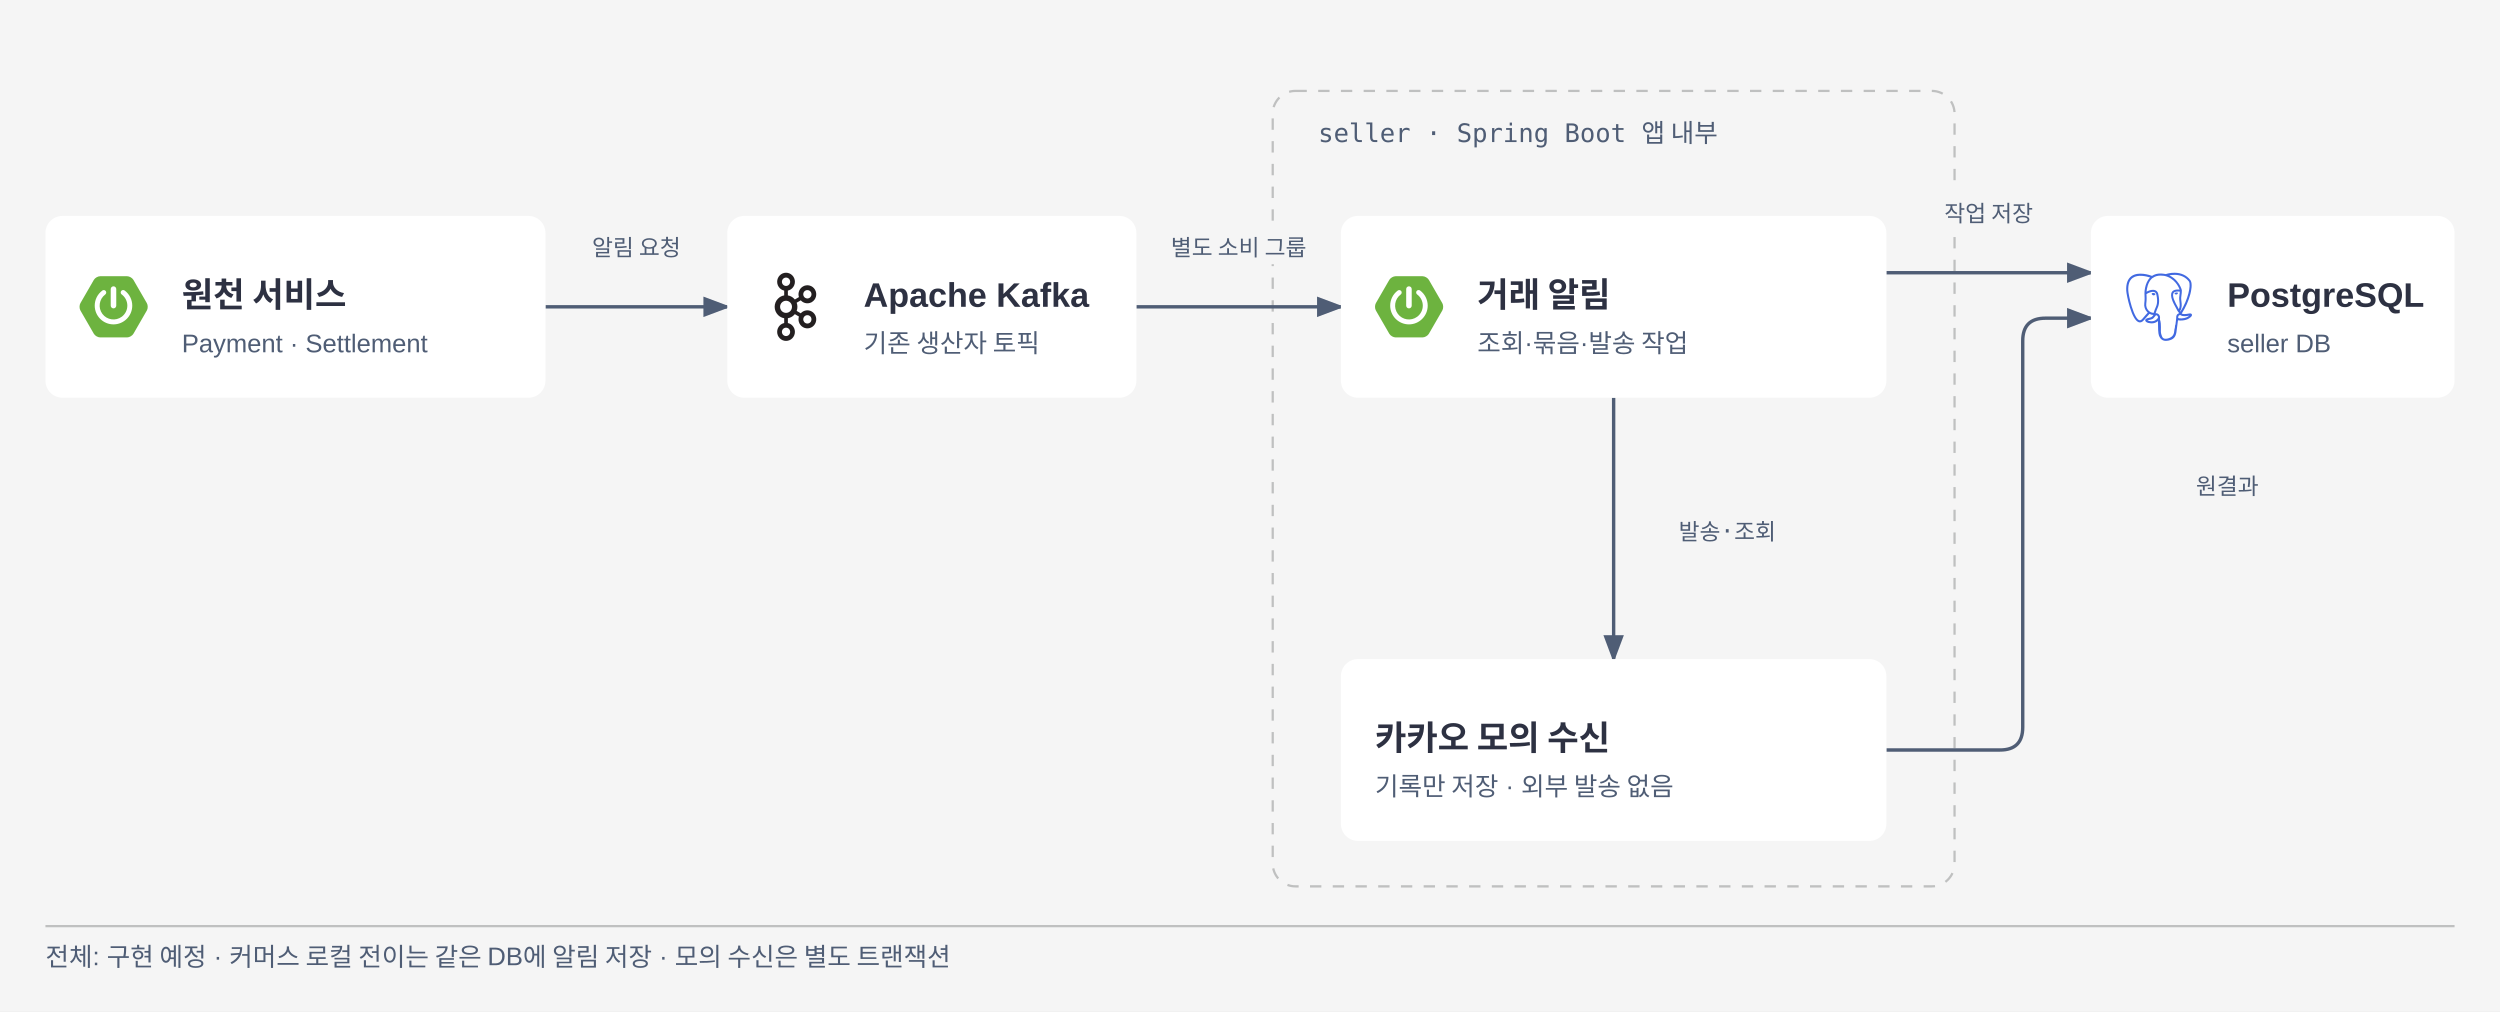
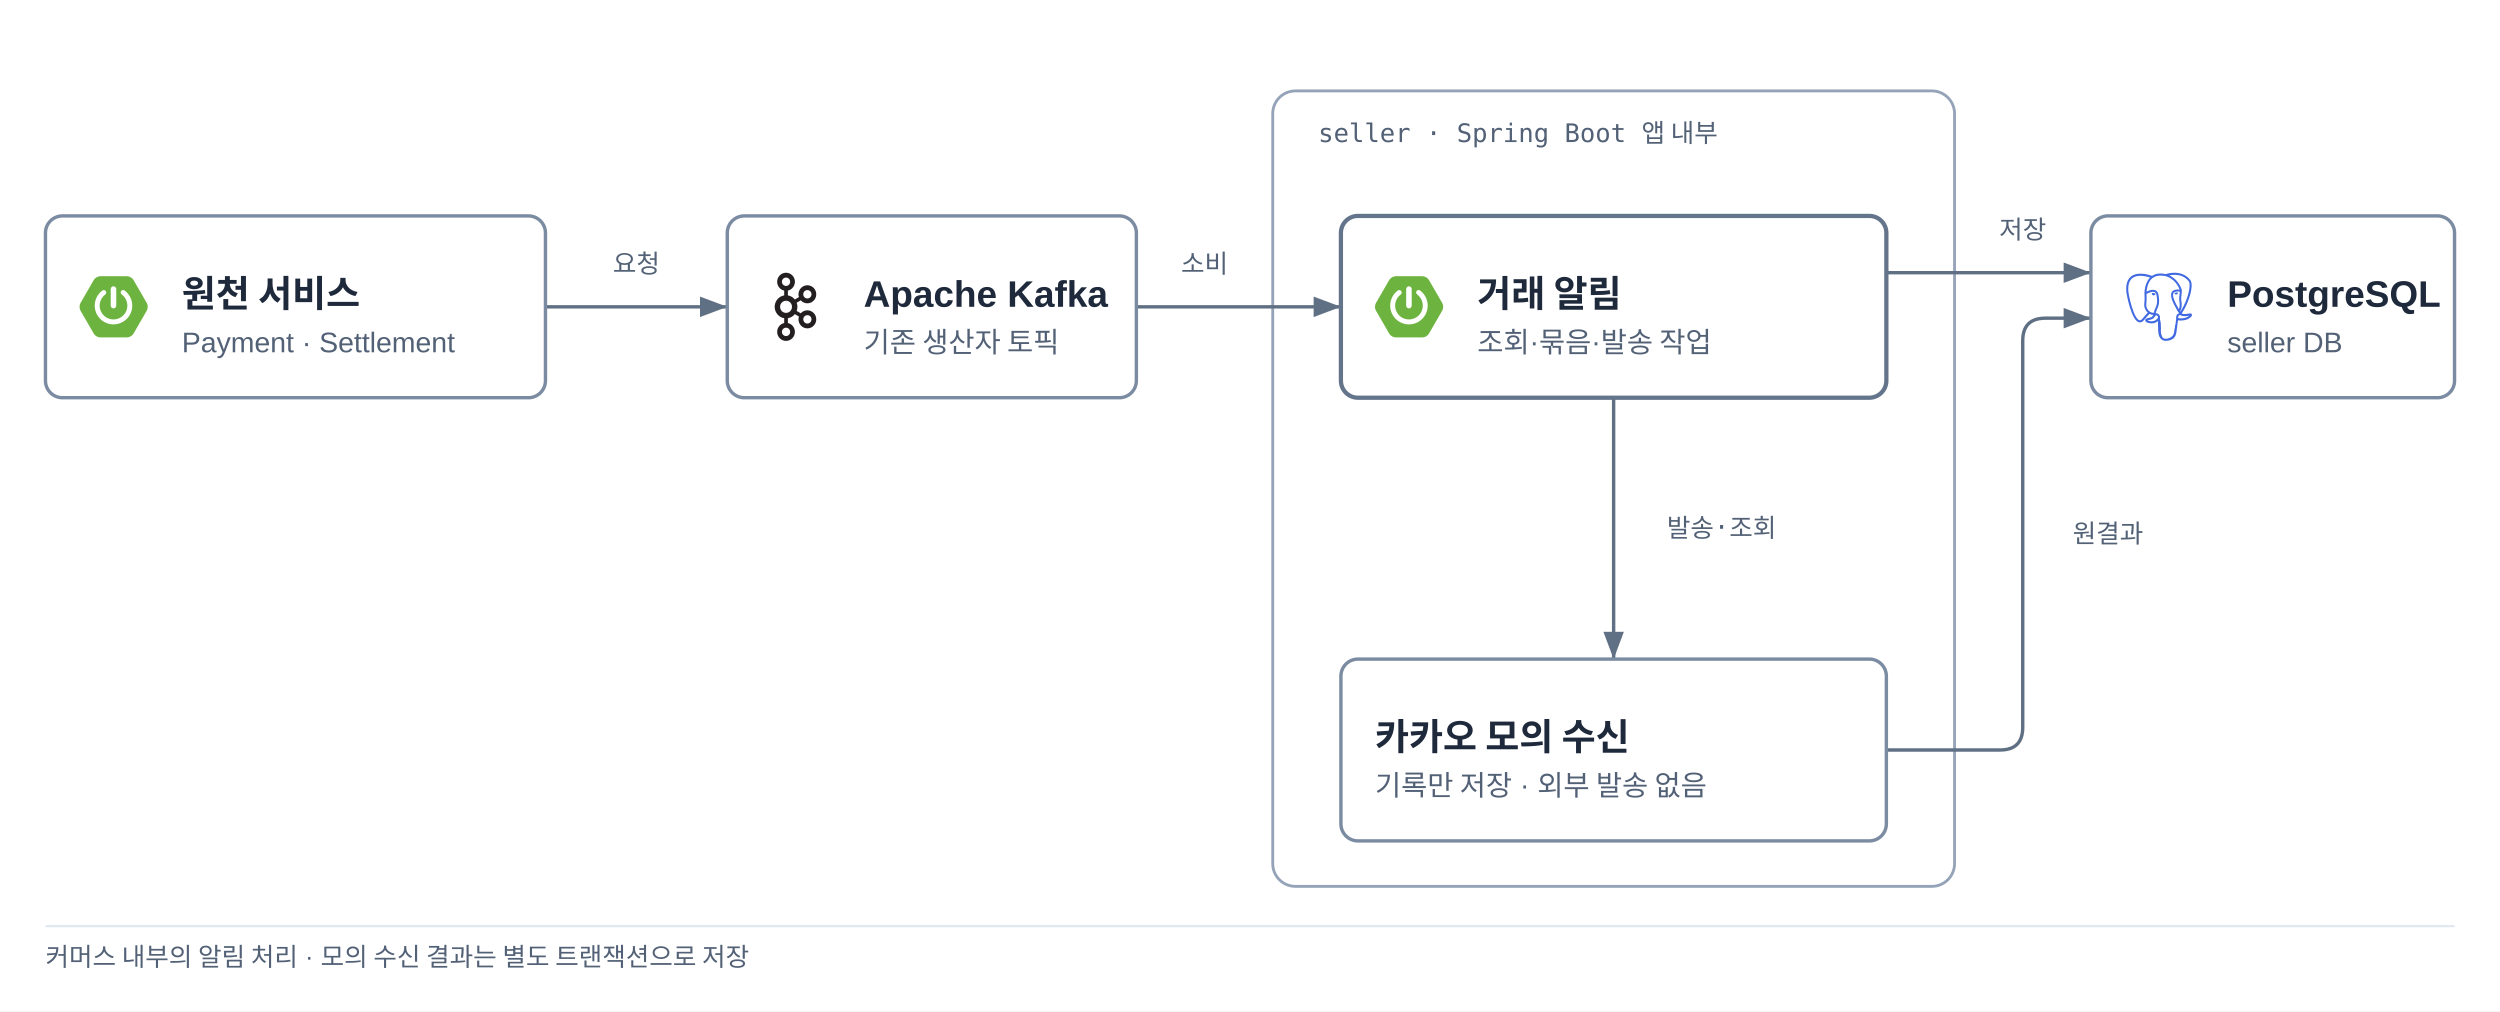
<svg xmlns="http://www.w3.org/2000/svg" width="880" height="356" viewBox="0 0 880 356" role="img" aria-labelledby="title desc">
  <defs>
-     <marker id="arrow" markerWidth="8" markerHeight="6" refX="7" refY="3" orient="auto">
-       <polygon points="0 0, 8 3, 0 6" fill="#4f5d75" />
+     <marker id="arrow" markerWidth="8" markerHeight="6" refX="8" refY="3" orient="auto">
+       <polygon points="0 0, 8 3, 0 6" fill="#607084" />
    </marker>
-     <marker id="arrow-accent" markerWidth="8" markerHeight="6" refX="7" refY="3" orient="auto">
-       <polygon points="0 0, 8 3, 0 6" fill="#eb6c36" />
+     <marker id="arrow-accent" markerWidth="8" markerHeight="6" refX="8" refY="3" orient="auto">
+       <polygon points="0 0, 8 3, 0 6" fill="#607084" />
    </marker>
-     <marker id="arrow-link" markerWidth="8" markerHeight="6" refX="7" refY="3" orient="auto">
-       <polygon points="0 0, 8 3, 0 6" fill="#2e5aa8" />
+     <marker id="arrow-link" markerWidth="8" markerHeight="6" refX="8" refY="3" orient="auto">
+       <polygon points="0 0, 8 3, 0 6" fill="#356b94" />
    </marker>
    <symbol id="logo-springboot" viewBox="0 0 24 24" fill="#6DB33F">
      <path d="m23.693 10.706-4.73-8.184c-.409-.711-1.417-1.294-2.24-1.294H7.272c-.819 0-1.831.584-2.24 1.294L.307 10.706c-.409.711-.409 1.873 0 2.584l4.725 8.189c.409.711 1.417 1.294 2.24 1.294h9.455c.819 0 1.826-.584 2.24-1.294l4.725-8.189c.409-.711.409-1.873 0-2.584zM10.976 5.755c0-.536.438-.974.974-.974s.974.438.974.974v5.822c0 .537-.438.974-.974.974s-.974-.438-.974-.974zm.974 12.429c-3.643 0-6.608-2.965-6.608-6.608.005-2.09.993-4.052 2.668-5.304a.866.866 0 0 1 1.214.179.866.866 0 0 1-.179 1.214c-2.16 1.605-2.612 4.659-1.007 6.819 1.605 2.16 4.659 2.612 6.819 1.007 1.238-.918 1.967-2.372 1.967-3.916a4.897 4.897 0 0 0-1.986-3.925c-.386-.282-.466-.828-.184-1.214.282-.386.828-.466 1.214-.183 1.69 1.247 2.683 3.224 2.687 5.323 0 3.647-2.965 6.608-6.608 6.608z" />
    </symbol>
    <symbol id="logo-apachekafka" viewBox="0 0 24 24" fill="#231F20">
      <path d="M9.71 2.136a1.43 1.43 0 0 0-2.047 0h-.007a1.48 1.48 0 0 0-.421 1.042c0 .41.161.777.422 1.039l.007.007c.257.264.616.426 1.019.426.404 0 .766-.162 1.027-.426l.003-.007c.261-.262.421-.629.421-1.039 0-.408-.159-.777-.421-1.042H9.71zM8.683 22.295c.404 0 .766-.167 1.027-.429l.003-.008c.261-.261.421-.631.421-1.036 0-.41-.159-.778-.421-1.044H9.71a1.42 1.42 0 0 0-1.027-.432 1.4 1.4 0 0 0-1.02.432h-.007c-.26.266-.422.634-.422 1.044 0 .406.161.775.422 1.036l.007.008c.258.262.617.429 1.02.429zm7.89-4.462c.359-.096.683-.33.882-.684l.027-.052a1.47 1.47 0 0 0 .114-1.067 1.454 1.454 0 0 0-.675-.896l-.021-.014a1.425 1.425 0 0 0-1.078-.132c-.36.091-.684.335-.881.686-.2.349-.241.75-.146 1.119.099.363.33.691.675.896h.002c.346.203.737.239 1.101.144zm-6.405-7.342a2.083 2.083 0 0 0-1.485-.627c-.58 0-1.103.242-1.482.627-.378.385-.612.916-.612 1.507s.233 1.124.612 1.514a2.08 2.08 0 0 0 2.967 0c.379-.39.612-.923.612-1.514s-.233-1.122-.612-1.507zm-.835-2.51c.843.141 1.6.552 2.178 1.144h.004c.092.093.182.196.265.299l1.446-.851a3.176 3.176 0 0 1-.047-1.808 3.149 3.149 0 0 1 1.456-1.926l.025-.016a3.062 3.062 0 0 1 2.345-.306c.77.21 1.465.721 1.898 1.482v.002c.431.757.518 1.626.313 2.408a3.145 3.145 0 0 1-1.456 1.928l-.198.118h-.02a3.095 3.095 0 0 1-2.154.201 3.127 3.127 0 0 1-1.514-.944l-1.444.848a4.162 4.162 0 0 1 0 2.879l1.444.846c.413-.47.939-.789 1.514-.944a3.041 3.041 0 0 1 2.371.319l.048.023v.002a3.17 3.17 0 0 1 1.408 1.906 3.215 3.215 0 0 1-.313 2.405l-.026.053-.003-.005a3.147 3.147 0 0 1-1.867 1.436 3.096 3.096 0 0 1-2.371-.318v-.006a3.156 3.156 0 0 1-1.456-1.927 3.175 3.175 0 0 1 .047-1.805l-1.446-.848a3.905 3.905 0 0 1-.265.294l-.004.005a3.938 3.938 0 0 1-2.178 1.138v1.699a3.09 3.09 0 0 1 1.56.862l.002.004c.565.572.914 1.368.914 2.243 0 .873-.35 1.664-.914 2.239l-.002.009a3.1 3.1 0 0 1-2.21.931 3.1 3.1 0 0 1-2.206-.93h-.002v-.009a3.186 3.186 0 0 1-.916-2.239c0-.875.35-1.672.916-2.243v-.004h.002a3.1 3.1 0 0 1 1.558-.862v-1.699a3.926 3.926 0 0 1-2.176-1.138l-.006-.005a4.098 4.098 0 0 1-1.173-2.874c0-1.122.452-2.136 1.173-2.872h.006a3.947 3.947 0 0 1 2.176-1.144V6.289a3.137 3.137 0 0 1-1.558-.864h-.002v-.004a3.192 3.192 0 0 1-.916-2.243c0-.871.35-1.669.916-2.243l.002-.002A3.084 3.084 0 0 1 8.683 0c.861 0 1.641.355 2.21.932v.002h.002c.565.574.914 1.372.914 2.243 0 .876-.35 1.667-.914 2.243l-.002.005a3.142 3.142 0 0 1-1.56.864v1.692zm8.121-1.129l-.012-.019a1.452 1.452 0 0 0-.87-.668 1.43 1.43 0 0 0-1.103.146h.002c-.347.2-.58.529-.677.896-.095.365-.054.768.146 1.119l.007.009c.2.347.519.579.874.673.357.103.755.059 1.098-.144l.019-.009a1.47 1.47 0 0 0 .657-.885 1.493 1.493 0 0 0-.141-1.118" />
    </symbol>
    <symbol id="logo-postgresql" viewBox="0 0 24 24" fill="#4169E1">
      <path d="M23.559 14.723a.527.527 0 0 0-.056-.119c-.139-.263-.477-.342-1.007-.232-1.653.341-2.293.131-2.526-.019 1.342-2.048 2.445-4.522 3.041-6.83.271-1.051.798-3.524.122-4.732a1.564 1.564 0 0 0-.151-.235C21.693.909 19.801.025 17.51.001c-1.495-.016-2.771.346-3.116.479a9.449 9.449 0 0 0-.516-.082 8.044 8.044 0 0 0-1.311-.128c-1.182-.018-2.204.264-3.05.841-.857-.321-4.789-1.645-7.222.079C.936 2.153.309 3.873.43 6.304c.041.818.507 3.334 1.242 5.744.46 1.506.939 2.702 1.433 3.582.553.994 1.126 1.593 1.714 1.79.447.149 1.133.144 1.858-.728.801-.964 1.59-1.826 1.945-2.207.435.235.906.362 1.39.377a.057.057 0 0 0 0.0.004 11.031 11.031 0 0 0-.247.305c-.339.43-.409.52-1.5.744-.31.064-1.134.234-1.146.811-.003.122.033.231.092.327.227.423.922.61 1.015.633 1.335.334 2.504.092 3.371-.679-.017 2.231.077 4.417.345 5.087.221.553.762 1.905 2.469 1.904.251 0 .526-.029.83-.094 1.782-.382 2.556-1.17 2.855-2.906.15-.871.402-2.875.539-4.101.017-.07.036-.121.057-.136.001-.001.07-.047.427.031a.367.367 0 0 0 .044.007l.254.022.015.001c.847.038 1.911-.143 2.531-.431.644-.299 1.806-1.032 1.595-1.67zM2.371 11.877c-.744-2.436-1.178-4.885-1.212-5.572-.109-2.171.417-3.683 1.562-4.493 1.837-1.299 4.84-.541 6.108-.13-.003.003-.007.006-.01.009-2.024 2.044-1.976 5.536-1.971 5.75-0.0.082.007.199.016.359.035.587.1 1.68-.073 2.918-.161 1.15.194 2.276.973 3.089.081.084.165.163.252.237-.347.371-1.1 1.193-1.903 2.158-.568.682-.96.552-1.089.509-.392-.131-.813-.587-1.238-1.322-.48-.839-.964-2.032-1.415-3.513zm6.007 5.087c-.171-.043-.327-.113-.432-.177.089-.039.237-.09.483-.141 1.283-.264 1.482-.451 1.914-1.0.099-.126.212-.269.367-.443a.355.355 0 0 0 .074-.13c.171-.151.272-.11.437-.042.156.065.308.26.369.475.029.102.062.294-.045.444-.904 1.266-2.222 1.249-3.168 1.013zm2.094-3.988-.052.141c-.133.357-.257.688-.333 1.003-.667-.002-1.317-.287-1.81-.802-.628-.655-.913-1.566-.782-2.5.183-1.308.115-2.447.079-3.059-.005-.086-.009-.161-.012-.22.296-.262 1.666-.996 2.643-.772.446.102.718.406.831.928.585 2.704.077 3.831-.33 4.736-.084.187-.163.363-.231.545zm7.364 4.572c-.017.177-.036.376-.062.596l-.146.438a.355.355 0 0 0-.018.108c-.006.475-.054.649-.115.869-.063.229-.135.489-.179 1.058-.11 1.414-.878 2.227-2.417 2.557-1.516.325-1.784-.497-2.021-1.222a6.582 6.582 0 0 0-.077-.227c-.215-.586-.191-1.412-.157-2.555.017-.561-.025-1.901-.33-2.646.004-.293.011-.591.019-.892a.353.353 0 0 0-.015-.113 1.493 1.493 0 0 0-.044-.208c-.123-.428-.421-.787-.78-.935-.142-.059-.404-.167-.718-.087.067-.276.183-.588.309-.925l.053-.142c.059-.16.134-.326.213-.501.426-.948 1.011-2.245.377-5.177-.237-1.098-1.03-1.634-2.232-1.51-.721.075-1.38.365-1.709.532a5.672 5.672 0 0 0-.196.104c.092-1.106.439-3.174 1.736-4.482a4.031 4.031 0 0 1 .303-.276.353.353 0 0 0 .145-.064c.752-.571 1.694-.851 2.802-.833.409.007.802.034 1.174.081 1.939.354 3.244 1.447 4.036 2.383.814.962 1.255 1.931 1.431 2.454-1.323-.135-2.223.127-2.68.779-.993 1.419.543 4.173 1.281 5.496.135.243.252.452.289.541.24.583.551.971.779 1.255.07.087.137.171.189.245-.401.116-1.121.383-1.055 1.717-.012.156-.042.447-.083.815-.046.208-.07.46-.099.766zm.89-1.621c-.041-.832.269-.918.597-1.01a2.857 2.857 0 0 0 .135-.041 1.202 1.202 0 0 0 .134.103c.57.377 1.582.421 3.007.134-.202.177-.519.399-.953.601-.41.19-1.096.333-1.747.364-.72.034-1.086-.081-1.172-.151zm.57-9.271c-.006.351-.054.669-.105 1.002-.055.358-.112.727-.126 1.176-.014.437.04.891.093 1.33.107.887.216 1.8-.207 2.701a3.527 3.527 0 0 1-.188-.386c-.053-.128-.167-.333-.325-.616-.616-1.104-2.057-3.69-1.319-4.745.38-.543 1.341-.566 2.178-.463zm.228 7.014a12.376 12.376 0 0 0-.085-.107l-.035-.044c.726-1.2.584-2.386.458-3.438-.052-.432-.101-.84-.088-1.223.013-.406.067-.754.118-1.091.064-.415.129-.844.111-1.351.013-.053.019-.116.012-.19-.046-.485-.6-1.938-1.729-3.253-.608-.707-1.49-1.497-2.689-2.039.525-.107 1.233-.203 2.024-.186 2.051.046 3.675.814 4.824 2.282a.908.908 0 0 1 .067.1c.723 1.356-.276 6.275-2.987 10.54zm-8.817-6.116c-.025.179-.309.422-.621.422a.582.582 0 0 1-.081-.006c-.187-.026-.377-.144-.506-.316-.046-.06-.12-.178-.105-.284.005-.04.026-.099.092-.149.118-.089.352-.123.61-.087.316.044.643.194.611.419zm7.931-.411c.011.079-.049.201-.153.31-.068.072-.212.196-.408.223a.546.546 0 0 1-.075.005c-.293 0-.541-.234-.561-.372-.024-.176.264-.311.561-.352.297-.041.611.009.636.185z" />
    </symbol>
  </defs>
-   <rect width="880" height="356" fill="#f5f5f5" />
-   <rect x="448" y="32" width="240" height="280" rx="8" fill="none" stroke="#bfc0c0" stroke-dasharray="4,4" stroke-width="0.8" />
-   <text x="464" y="50" font-family="Geist Mono, SFMono-Regular, monospace" font-size="9" fill="#4f5d75" font-weight="400">seller · Spring Boot 앱 내부</text>
-   <path id="notice-outbox" data-edge="true" d="M192 108 H256" fill="none" stroke="#4f5d75" stroke-width="1.2" marker-end="url(#arrow)" />
-   <rect x="198.0" y="79" width="52" height="14" fill="#f5f5f5" />
-   <text x="224" y="90" font-family="Geist Mono, SFMono-Regular, monospace" font-size="8" fill="#4f5d75" font-weight="400" text-anchor="middle">알림 요청</text>
-   <path id="notice-inbox" data-edge="true" d="M400 108 H472" fill="none" stroke="#4f5d75" stroke-width="1.2" marker-end="url(#arrow)" />
-   <rect x="398.0" y="79" width="76" height="14" fill="#f5f5f5" />
-   <text x="436" y="90" font-family="Geist Mono, SFMono-Regular, monospace" font-size="8" fill="#4f5d75" font-weight="400" text-anchor="middle">별도 소비 그룹</text>
-   <path id="notification-store" data-edge="true" d="M664 96 H736" fill="none" stroke="#4f5d75" stroke-width="1.2" marker-end="url(#arrow)" />
-   <rect x="674.0" y="67" width="52" height="14" fill="#f5f5f5" />
-   <text x="700" y="78" font-family="Geist Mono, SFMono-Regular, monospace" font-size="8" fill="#4f5d75" font-weight="400" text-anchor="middle">작업 저장</text>
-   <path id="mock-send" data-edge="true" d="M568 140 V232" fill="none" stroke="#4f5d75" stroke-width="1.2" marker-end="url(#arrow)" />
-   <rect x="582.0" y="179" width="52" height="14" fill="#f5f5f5" />
-   <text x="608" y="190" font-family="Geist Mono, SFMono-Regular, monospace" font-size="8" fill="#4f5d75" font-weight="400" text-anchor="middle">발송·조회</text>
-   <path id="mock-receipt" data-edge="true" d="M664 264 H704 Q712 264 712 256 V120 Q712 112 720 112 H736" fill="none" stroke="#4f5d75" stroke-width="1.2" marker-end="url(#arrow)" />
-   <rect x="766.0" y="163" width="36" height="14" fill="#f5f5f5" />
-   <text x="784" y="174" font-family="Geist Mono, SFMono-Regular, monospace" font-size="8" fill="#4f5d75" font-weight="400" text-anchor="middle">원결과</text>
-   <g id="producers" data-node="true" data-box="16,76,176,64" data-tech="existing">
-     <rect x="16" y="76" width="176" height="64" rx="6" fill="#fff" stroke="none" stroke-width="0.8" />
+   <rect width="880" height="356" fill="#ffffff" />
+   <rect x="448" y="32" width="240" height="280" rx="8" fill="#ffffff" stroke="#94a3b8" stroke-width="1" />
+   <text x="464" y="50" font-family="Geist Mono, SFMono-Regular, monospace" font-size="9" fill="#526176" font-weight="400">seller · Spring Boot 앱 내부</text>
+   <path id="notice-outbox" data-edge="true" d="M192 108 H256" fill="none" stroke="#607084" stroke-width="1.2" marker-end="url(#arrow)" stroke-linejoin="round" stroke-linecap="round" />
+   <rect x="206.0" y="86" width="36" height="14" fill="#ffffff" data-label-for="notice-outbox" />
+   <text x="224" y="96" font-family="Geist Mono, SFMono-Regular, monospace" font-size="9" fill="#526176" font-weight="400" text-anchor="middle" data-label-for="notice-outbox">요청</text>
+   <path id="notice-inbox" data-edge="true" d="M400 108 H472" fill="none" stroke="#607084" stroke-width="1.2" marker-end="url(#arrow)" stroke-linejoin="round" stroke-linecap="round" />
+   <rect x="406.0" y="86" width="36" height="14" fill="#ffffff" data-label-for="notice-inbox" />
+   <text x="424" y="96" font-family="Geist Mono, SFMono-Regular, monospace" font-size="9" fill="#526176" font-weight="400" text-anchor="middle" data-label-for="notice-inbox">소비</text>
+   <path id="notification-store" data-edge="true" d="M664 96 H736" fill="none" stroke="#607084" stroke-width="1.2" marker-end="url(#arrow)" stroke-linejoin="round" stroke-linecap="round" />
+   <rect x="694.0" y="74" width="36" height="14" fill="#ffffff" data-label-for="notification-store" />
+   <text x="712" y="84" font-family="Geist Mono, SFMono-Regular, monospace" font-size="9" fill="#526176" font-weight="400" text-anchor="middle" data-label-for="notification-store">저장</text>
+   <path id="mock-send" data-edge="true" d="M568 140 V232" fill="none" stroke="#607084" stroke-width="1.2" marker-end="url(#arrow)" stroke-linejoin="round" stroke-linecap="round" />
+   <rect x="576" y="179" width="60" height="14" fill="#ffffff" data-label-for="mock-send" />
+   <text x="606.0" y="189" font-family="Geist Mono, SFMono-Regular, monospace" font-size="9" fill="#526176" font-weight="400" text-anchor="middle" data-label-for="mock-send">발송·조회</text>
+   <path id="mock-receipt" data-edge="true" d="M664 264 H704 Q712 264 712 256 V120 Q712 112 720 112 H736" fill="none" stroke="#607084" stroke-width="1.2" marker-end="url(#arrow)" stroke-linejoin="round" stroke-linecap="round" />
+   <rect x="720" y="181" width="44" height="14" fill="#ffffff" data-label-for="mock-receipt" />
+   <text x="742.0" y="191" font-family="Geist Mono, SFMono-Regular, monospace" font-size="9" fill="#526176" font-weight="400" text-anchor="middle" data-label-for="mock-receipt">원결과</text>
+   <g id="producers" data-node="true" data-box="16,76,176,64" data-tech="component">
+     <rect x="16" y="76" width="176" height="64" rx="6" fill="#ffffff" stroke="#7b8ba2" stroke-width="1.2" />
    <use href="#logo-springboot" x="28" y="96.0" width="24" height="24" aria-hidden="true" />
-     <text x="64" y="108.0" font-family="Geist, Arial, Apple SD Gothic Neo, sans-serif" font-size="12" fill="#2d3142" font-weight="600">원천 서비스</text>
-     <text x="64" y="124.0" font-family="Geist, Arial, Apple SD Gothic Neo, sans-serif" font-size="9" fill="#4f5d75" font-weight="400">Payment · Settlement</text>
+     <text x="64" y="108.0" font-family="Geist, Arial, Apple SD Gothic Neo, sans-serif" font-size="13" fill="#1e293b" font-weight="600">원천 서비스</text>
+     <text x="64" y="124.0" font-family="Geist, Arial, Apple SD Gothic Neo, sans-serif" font-size="10" fill="#526176" font-weight="400">Payment · Settlement</text>
  </g>
-   <g id="kafka" data-node="true" data-box="256,76,144,64" data-tech="existing">
-     <rect x="256" y="76" width="144" height="64" rx="6" fill="#fff" stroke="none" stroke-width="0.8" />
+   <g id="kafka" data-node="true" data-box="256,76,144,64" data-tech="component">
+     <rect x="256" y="76" width="144" height="64" rx="6" fill="#ffffff" stroke="#7b8ba2" stroke-width="1.2" />
    <use href="#logo-apachekafka" x="268" y="96.0" width="24" height="24" aria-hidden="true" />
-     <text x="304" y="108.0" font-family="Geist, Arial, Apple SD Gothic Neo, sans-serif" font-size="12" fill="#2d3142" font-weight="600">Apache Kafka</text>
-     <text x="304" y="124.0" font-family="Geist, Arial, Apple SD Gothic Neo, sans-serif" font-size="9" fill="#4f5d75" font-weight="400">기존 생산자 토픽</text>
+     <text x="304" y="108.0" font-family="Geist, Arial, Apple SD Gothic Neo, sans-serif" font-size="13" fill="#1e293b" font-weight="600">Apache Kafka</text>
+     <text x="304" y="124.0" font-family="Geist, Arial, Apple SD Gothic Neo, sans-serif" font-size="10" fill="#526176" font-weight="400">기존 생산자 토픽</text>
  </g>
-   <g id="notice-worker" data-node="true" data-box="472,76,192,64" data-tech="existing">
-     <rect x="472" y="76" width="192" height="64" rx="6" fill="#fff" stroke="none" stroke-width="0.8" />
+   <g id="notice-worker" data-node="true" data-box="472,76,192,64" data-tech="component">
+     <rect x="472" y="76" width="192" height="64" rx="6" fill="#ffffff" stroke="#64748b" stroke-width="1.5" />
    <use href="#logo-springboot" x="484" y="96.0" width="24" height="24" aria-hidden="true" />
-     <text x="520" y="108.0" font-family="Geist, Arial, Apple SD Gothic Neo, sans-serif" font-size="12" fill="#2d3142" font-weight="600">거래 알림</text>
-     <text x="520" y="124.0" font-family="Geist, Arial, Apple SD Gothic Neo, sans-serif" font-size="9" fill="#4f5d75" font-weight="400">조회·묶음·발송 작업</text>
+     <text x="520" y="108.0" font-family="Geist, Arial, Apple SD Gothic Neo, sans-serif" font-size="13" fill="#1e293b" font-weight="600">거래 알림</text>
+     <text x="520" y="124.0" font-family="Geist, Arial, Apple SD Gothic Neo, sans-serif" font-size="10" fill="#526176" font-weight="400">조회·묶음·발송 작업</text>
  </g>
-   <g id="mock-kakao" data-node="true" data-box="472,232,192,64" data-tech="existing">
-     <rect x="472" y="232" width="192" height="64" rx="6" fill="#fff" stroke="none" stroke-width="0.8" />
-     <text x="484" y="264.0" font-family="Geist, Arial, Apple SD Gothic Neo, sans-serif" font-size="12" fill="#2d3142" font-weight="600">카카오 모의 수신</text>
-     <text x="484" y="280.0" font-family="Geist, Arial, Apple SD Gothic Neo, sans-serif" font-size="9" fill="#4f5d75" font-weight="400">기록만 저장 · 외부 발송 없음</text>
+   <g id="mock-kakao" data-node="true" data-box="472,232,192,64" data-tech="component">
+     <rect x="472" y="232" width="192" height="64" rx="6" fill="#ffffff" stroke="#7b8ba2" stroke-width="1.2" />
+     <text x="484" y="264.0" font-family="Geist, Arial, Apple SD Gothic Neo, sans-serif" font-size="13" fill="#1e293b" font-weight="600">카카오 모의 수신</text>
+     <text x="484" y="280.0" font-family="Geist, Arial, Apple SD Gothic Neo, sans-serif" font-size="10" fill="#526176" font-weight="400">기록만 저장 · 외부 발송 없음</text>
  </g>
-   <g id="seller-db" data-node="true" data-box="736,76,128,64" data-tech="existing">
-     <rect x="736" y="76" width="128" height="64" rx="6" fill="#fff" stroke="none" stroke-width="0.8" />
+   <g id="seller-db" data-node="true" data-box="736,76,128,64" data-tech="component">
+     <rect x="736" y="76" width="128" height="64" rx="6" fill="#ffffff" stroke="#7b8ba2" stroke-width="1.2" />
    <use href="#logo-postgresql" x="748" y="96.0" width="24" height="24" aria-hidden="true" />
-     <text x="784" y="108.0" font-family="Geist, Arial, Apple SD Gothic Neo, sans-serif" font-size="12" fill="#2d3142" font-weight="600">PostgreSQL</text>
-     <text x="784" y="124.0" font-family="Geist, Arial, Apple SD Gothic Neo, sans-serif" font-size="9" fill="#4f5d75" font-weight="400">seller DB</text>
+     <text x="784" y="108.0" font-family="Geist, Arial, Apple SD Gothic Neo, sans-serif" font-size="13" fill="#1e293b" font-weight="600">PostgreSQL</text>
+     <text x="784" y="124.0" font-family="Geist, Arial, Apple SD Gothic Neo, sans-serif" font-size="10" fill="#526176" font-weight="400">seller DB</text>
  </g>
-   <line x1="16" y1="326" x2="864" y2="326" stroke="#bfc0c0" stroke-width="0.8" />
-   <text x="16" y="340" font-family="Geist, Arial, Apple SD Gothic Neo, sans-serif" font-size="9" fill="#4f5d75" font-weight="400">전체: 구현 예정   ·   커머스 로컬 전이는 같은 DB에 알림 저장   ·   모의 수신은 별도 트랜잭션</text>
+   <line x1="16" y1="326" x2="864" y2="326" stroke="#e2e8f0" stroke-width="0.8" />
+   <text x="16" y="340" font-family="Geist, Arial, Apple SD Gothic Neo, sans-serif" font-size="9" fill="#526176" font-weight="400">커머스 내부의 알림 처리   ·   모의 수신 결과는 별도 트랜잭션으로 저장</text>
</svg>
